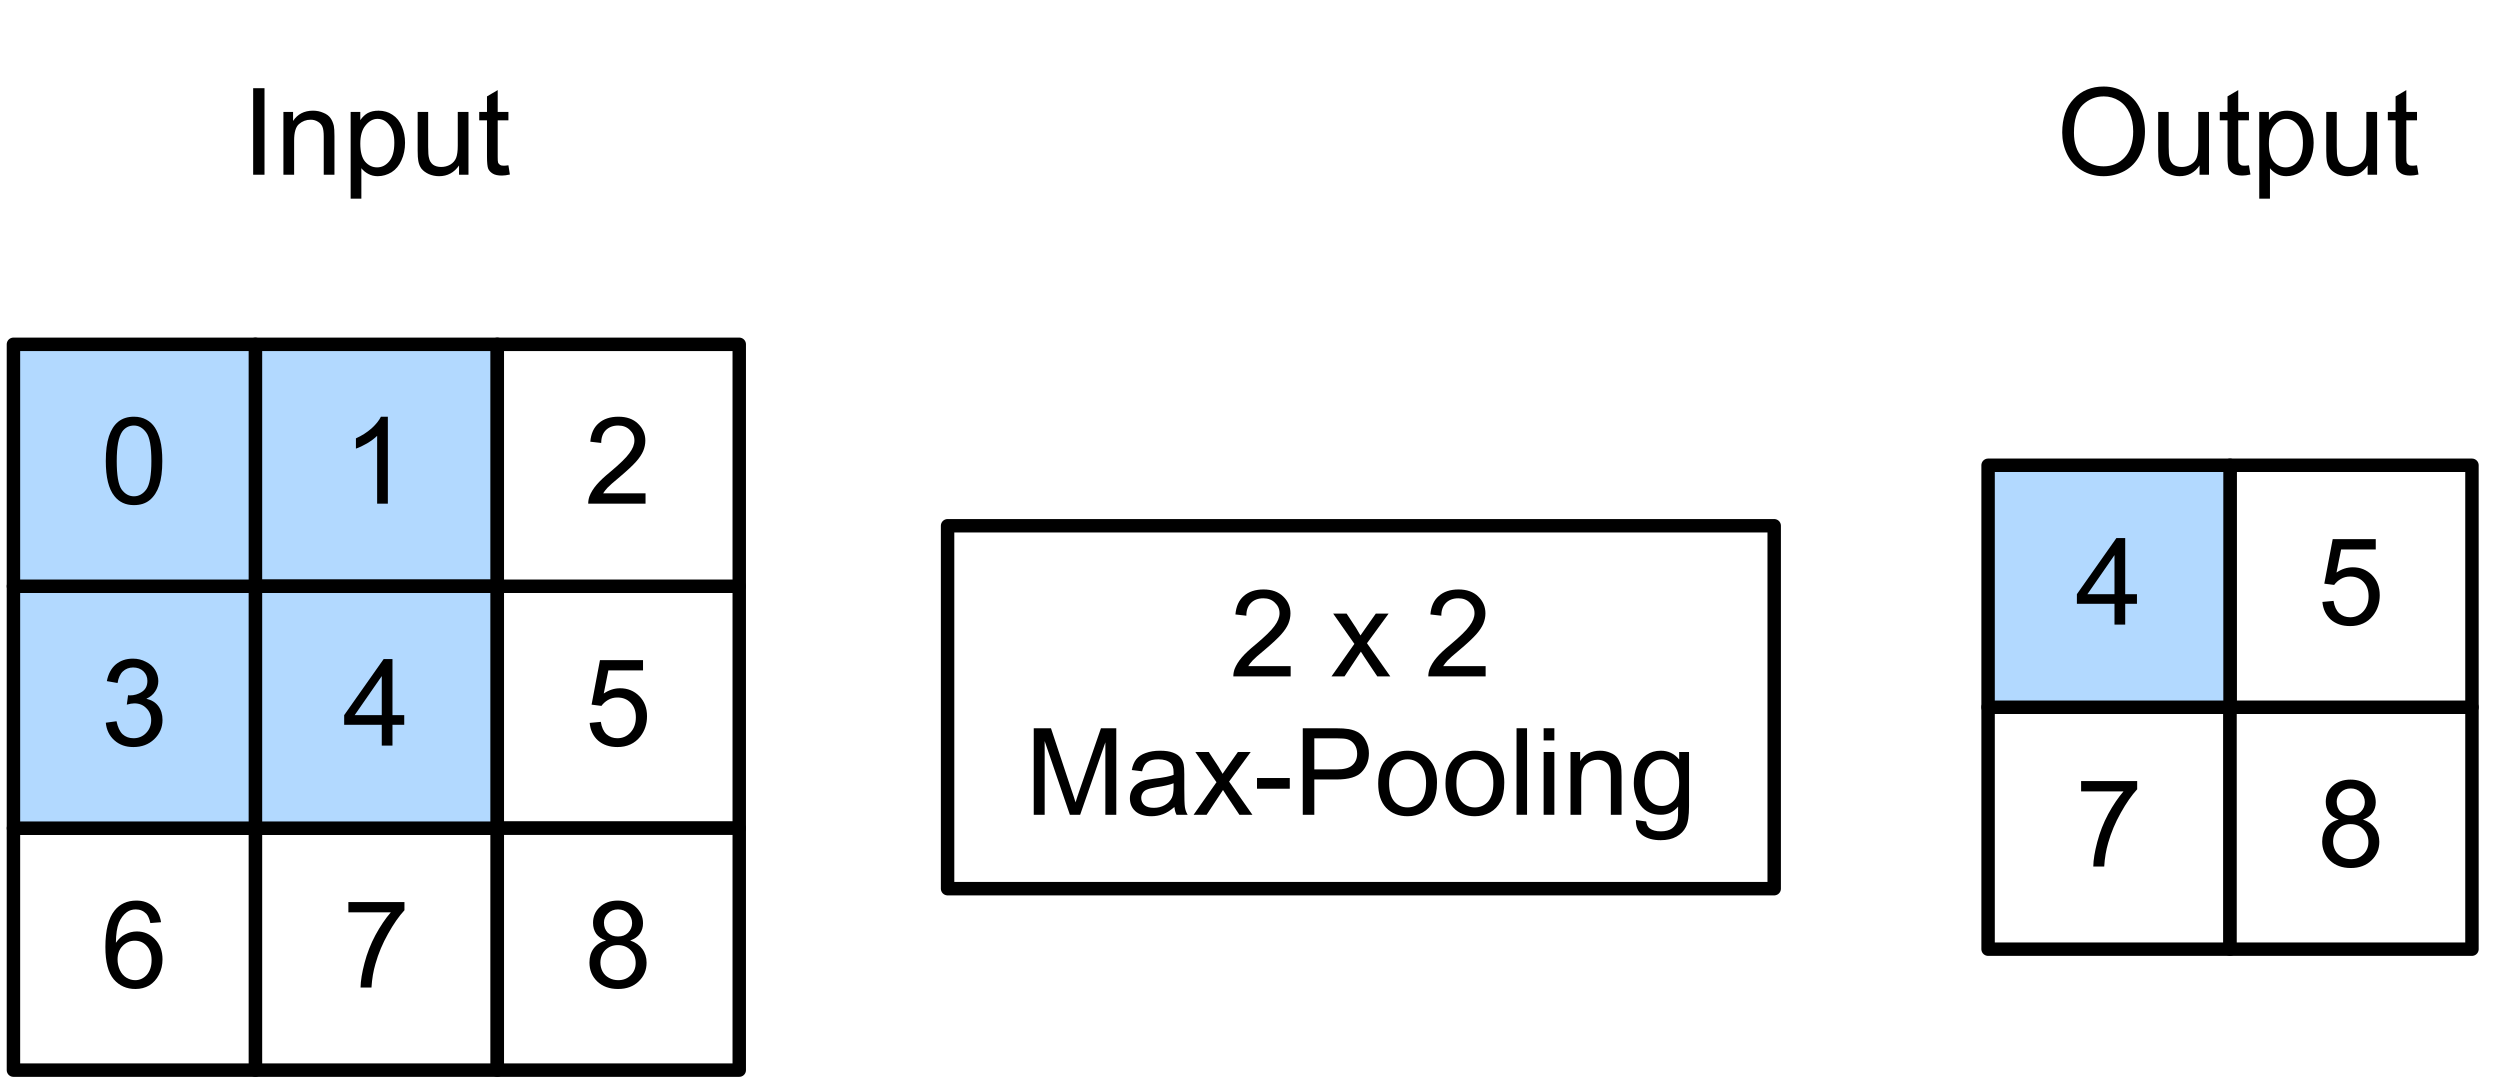
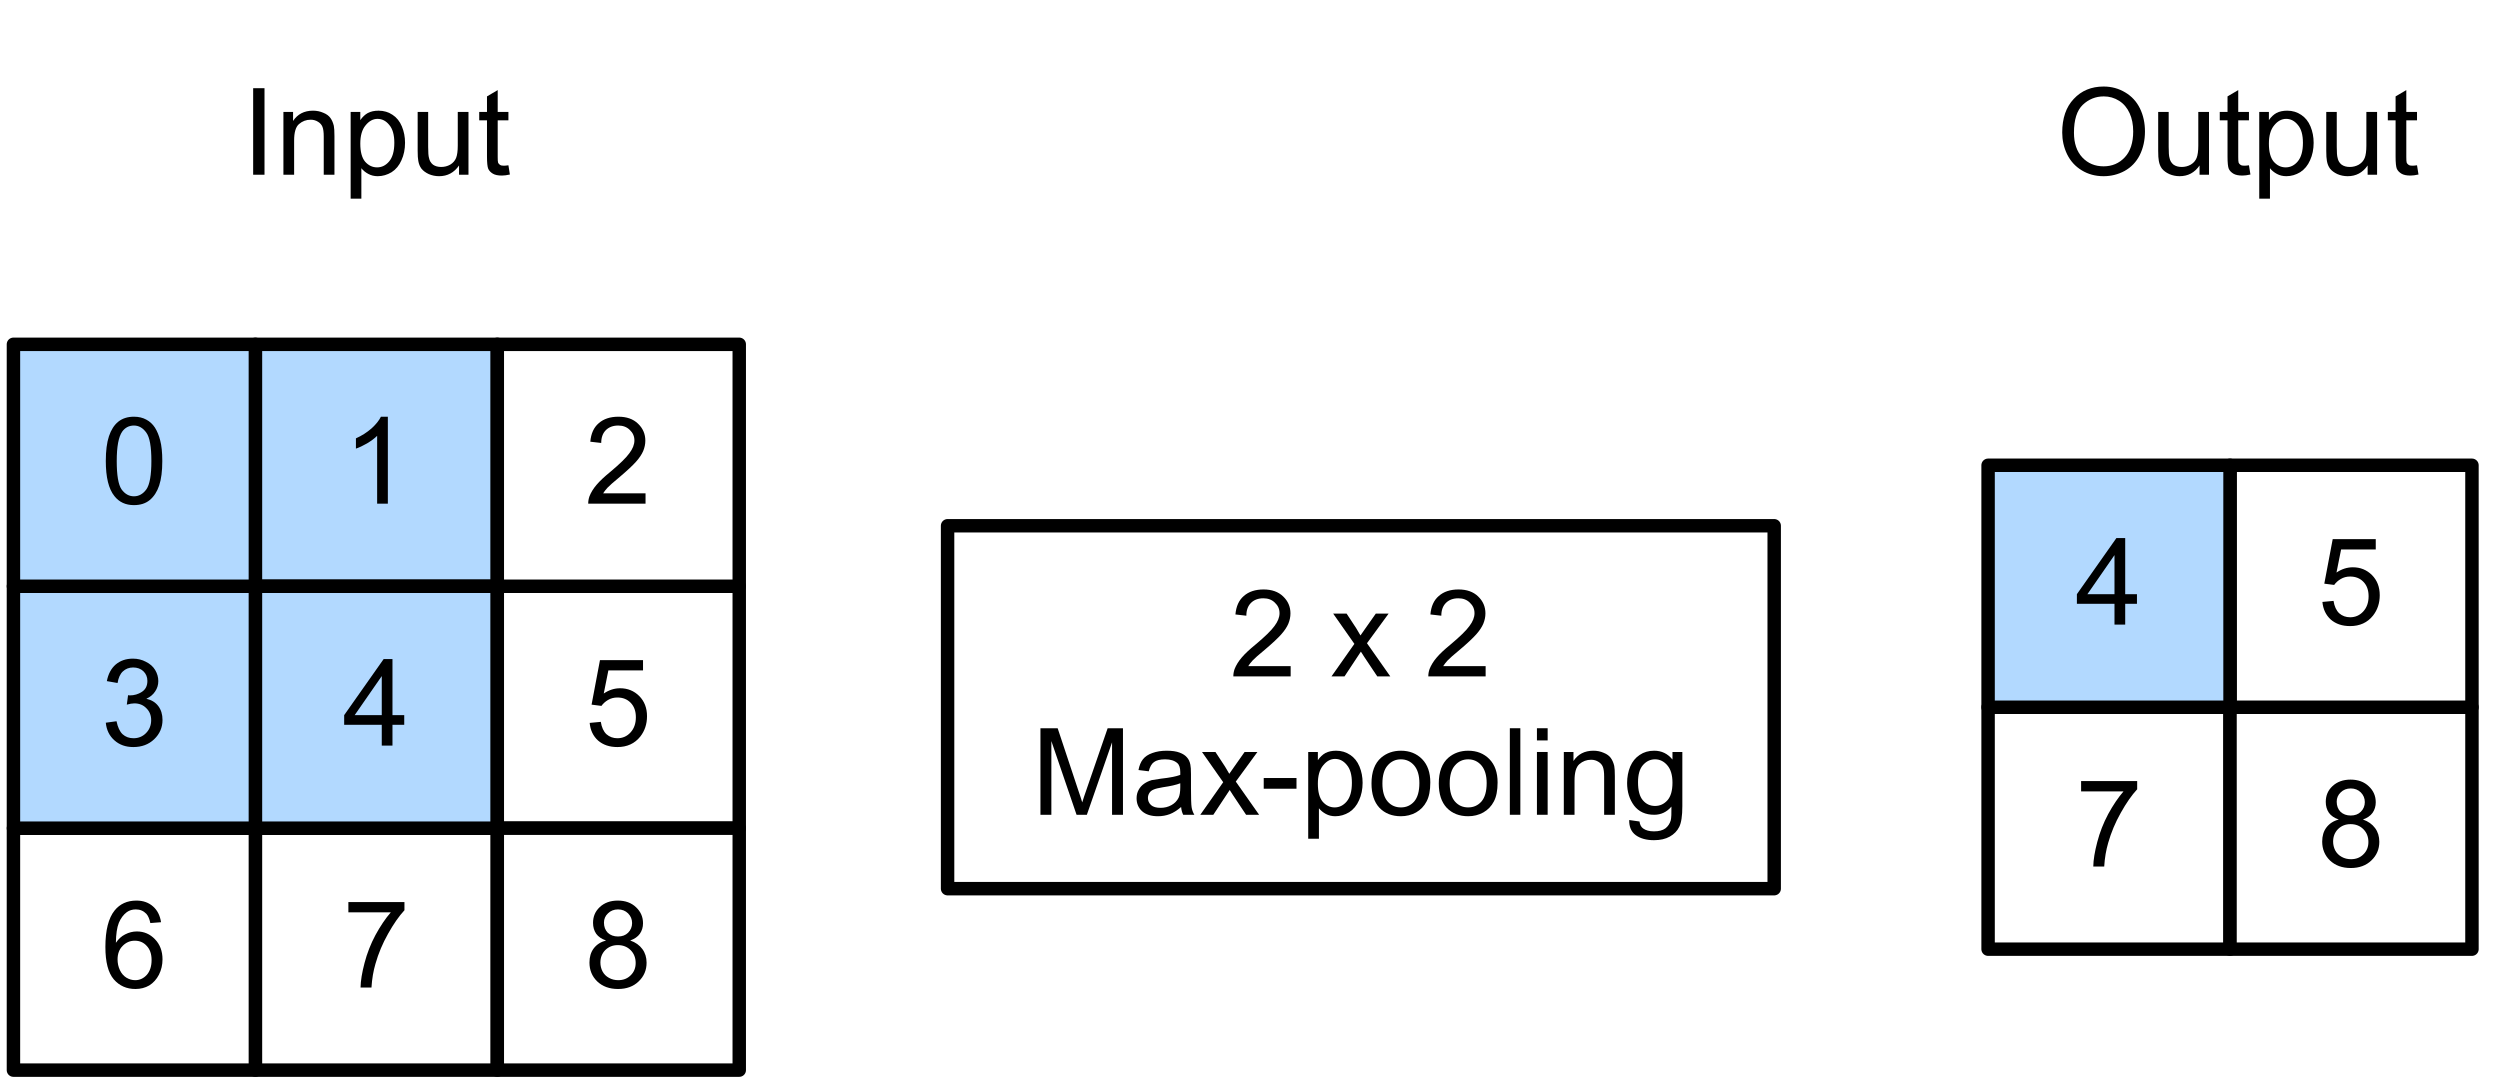
<svg xmlns="http://www.w3.org/2000/svg" xmlns:xlink="http://www.w3.org/1999/xlink" width="186pt" height="81pt" viewBox="0 0 186 81" version="1.1">
  <defs>
    <g>
      <symbol overflow="visible" id="glyph0-0">
        <path style="stroke:none;" d="M 1.125 0 L 1.125 -5.625 L 5.625 -5.625 L 5.625 0 Z M 1.266 -0.141 L 5.484 -0.141 L 5.484 -5.484 L 1.266 -5.484 Z M 1.266 -0.141 " />
      </symbol>
      <symbol overflow="visible" id="glyph0-1">
        <path style="stroke:none;" d="M 0.422 -5.594 L 0.422 -6.359 L 4.594 -6.359 L 4.594 -5.75 C 4.188 -5.312 3.781 -4.727 3.375 -4 C 2.969 -3.281 2.656 -2.535 2.438 -1.766 C 2.281 -1.234 2.18 -0.645 2.141 0 L 1.328 0 C 1.336 -0.508 1.438 -1.117 1.625 -1.828 C 1.812 -2.547 2.082 -3.238 2.438 -3.906 C 2.801 -4.57 3.18 -5.133 3.578 -5.594 Z M 0.422 -5.594 " />
      </symbol>
      <symbol overflow="visible" id="glyph0-2">
        <path style="stroke:none;" d="M 3.359 0 L 2.562 0 L 2.562 -5.047 C 2.375 -4.859 2.125 -4.672 1.812 -4.484 C 1.5 -4.305 1.223 -4.176 0.984 -4.094 L 0.984 -4.859 C 1.422 -5.055 1.805 -5.301 2.141 -5.594 C 2.473 -5.895 2.707 -6.188 2.844 -6.469 L 3.359 -6.469 Z M 3.359 0 " />
      </symbol>
      <symbol overflow="visible" id="glyph0-3">
        <path style="stroke:none;" d="M 2.906 0 L 2.906 -1.547 L 0.109 -1.547 L 0.109 -2.266 L 3.047 -6.438 L 3.703 -6.438 L 3.703 -2.266 L 4.578 -2.266 L 4.578 -1.547 L 3.703 -1.547 L 3.703 0 Z M 2.906 -2.266 L 2.906 -5.172 L 0.891 -2.266 Z M 2.906 -2.266 " />
      </symbol>
      <symbol overflow="visible" id="glyph0-4">
        <path style="stroke:none;" d="M 4.484 -4.859 L 3.688 -4.797 C 3.625 -5.109 3.523 -5.336 3.391 -5.484 C 3.18 -5.703 2.922 -5.812 2.609 -5.812 C 2.348 -5.812 2.125 -5.742 1.938 -5.609 C 1.688 -5.422 1.488 -5.156 1.344 -4.812 C 1.207 -4.469 1.133 -3.973 1.125 -3.328 C 1.312 -3.609 1.539 -3.816 1.812 -3.953 C 2.094 -4.098 2.383 -4.172 2.688 -4.172 C 3.219 -4.172 3.664 -3.977 4.031 -3.594 C 4.406 -3.207 4.594 -2.707 4.594 -2.094 C 4.594 -1.688 4.504 -1.305 4.328 -0.953 C 4.148 -0.609 3.91 -0.344 3.609 -0.156 C 3.305 0.02 2.961 0.109 2.578 0.109 C 1.922 0.109 1.383 -0.129 0.969 -0.609 C 0.551 -1.098 0.344 -1.898 0.344 -3.016 C 0.344 -4.254 0.57 -5.16 1.031 -5.734 C 1.426 -6.223 1.969 -6.469 2.656 -6.469 C 3.156 -6.469 3.566 -6.32 3.891 -6.031 C 4.211 -5.75 4.41 -5.359 4.484 -4.859 Z M 1.25 -2.094 C 1.25 -1.812 1.305 -1.547 1.422 -1.297 C 1.535 -1.055 1.695 -0.867 1.906 -0.734 C 2.113 -0.609 2.332 -0.547 2.562 -0.547 C 2.895 -0.547 3.18 -0.676 3.422 -0.938 C 3.66 -1.207 3.781 -1.578 3.781 -2.047 C 3.781 -2.492 3.66 -2.844 3.422 -3.094 C 3.191 -3.352 2.895 -3.484 2.531 -3.484 C 2.176 -3.484 1.875 -3.352 1.625 -3.094 C 1.375 -2.844 1.25 -2.508 1.25 -2.094 Z M 1.25 -2.094 " />
      </symbol>
      <symbol overflow="visible" id="glyph0-5">
        <path style="stroke:none;" d="M 0.375 -1.688 L 1.203 -1.766 C 1.266 -1.359 1.406 -1.051 1.625 -0.844 C 1.852 -0.645 2.125 -0.547 2.438 -0.547 C 2.82 -0.547 3.145 -0.688 3.406 -0.969 C 3.676 -1.258 3.812 -1.641 3.812 -2.109 C 3.812 -2.566 3.68 -2.926 3.422 -3.188 C 3.172 -3.445 2.844 -3.578 2.438 -3.578 C 2.176 -3.578 1.941 -3.516 1.734 -3.391 C 1.535 -3.273 1.375 -3.129 1.25 -2.953 L 0.516 -3.047 L 1.141 -6.359 L 4.344 -6.359 L 4.344 -5.594 L 1.766 -5.594 L 1.422 -3.875 C 1.805 -4.133 2.211 -4.266 2.641 -4.266 C 3.203 -4.266 3.676 -4.07 4.062 -3.688 C 4.445 -3.301 4.641 -2.801 4.641 -2.188 C 4.641 -1.602 4.473 -1.098 4.141 -0.672 C 3.723 -0.148 3.156 0.109 2.438 0.109 C 1.852 0.109 1.375 -0.051 1 -0.375 C 0.633 -0.707 0.426 -1.145 0.375 -1.688 Z M 0.375 -1.688 " />
      </symbol>
      <symbol overflow="visible" id="glyph0-6">
        <path style="stroke:none;" d="M 0.375 -1.703 L 1.172 -1.812 C 1.266 -1.363 1.414 -1.039 1.625 -0.844 C 1.844 -0.645 2.113 -0.547 2.438 -0.547 C 2.801 -0.547 3.109 -0.672 3.359 -0.922 C 3.617 -1.18 3.75 -1.504 3.75 -1.891 C 3.75 -2.254 3.629 -2.551 3.391 -2.781 C 3.16 -3.02 2.863 -3.141 2.5 -3.141 C 2.344 -3.141 2.156 -3.109 1.938 -3.047 L 2.031 -3.75 C 2.082 -3.738 2.125 -3.734 2.156 -3.734 C 2.488 -3.734 2.789 -3.82 3.062 -4 C 3.332 -4.176 3.469 -4.445 3.469 -4.812 C 3.469 -5.102 3.367 -5.344 3.172 -5.531 C 2.973 -5.719 2.719 -5.812 2.406 -5.812 C 2.102 -5.812 1.848 -5.711 1.641 -5.516 C 1.441 -5.328 1.312 -5.039 1.25 -4.656 L 0.453 -4.797 C 0.555 -5.328 0.773 -5.738 1.109 -6.031 C 1.453 -6.32 1.879 -6.469 2.391 -6.469 C 2.742 -6.469 3.066 -6.391 3.359 -6.234 C 3.66 -6.086 3.891 -5.883 4.047 -5.625 C 4.203 -5.363 4.281 -5.086 4.281 -4.797 C 4.281 -4.516 4.203 -4.258 4.047 -4.031 C 3.898 -3.801 3.68 -3.617 3.391 -3.484 C 3.773 -3.398 4.07 -3.219 4.281 -2.938 C 4.488 -2.664 4.594 -2.32 4.594 -1.906 C 4.594 -1.344 4.383 -0.863 3.969 -0.469 C 3.562 -0.082 3.047 0.109 2.422 0.109 C 1.859 0.109 1.391 -0.055 1.016 -0.391 C 0.641 -0.723 0.426 -1.16 0.375 -1.703 Z M 0.375 -1.703 " />
      </symbol>
      <symbol overflow="visible" id="glyph0-7">
        <path style="stroke:none;" d="M 1.594 -3.5 C 1.258 -3.613 1.016 -3.781 0.859 -4 C 0.703 -4.227 0.625 -4.5 0.625 -4.812 C 0.625 -5.281 0.789 -5.672 1.125 -5.984 C 1.469 -6.305 1.914 -6.469 2.469 -6.469 C 3.031 -6.469 3.484 -6.301 3.828 -5.969 C 4.172 -5.645 4.344 -5.25 4.344 -4.781 C 4.344 -4.488 4.266 -4.227 4.109 -4 C 3.953 -3.781 3.711 -3.613 3.391 -3.5 C 3.785 -3.363 4.086 -3.148 4.297 -2.859 C 4.504 -2.578 4.609 -2.238 4.609 -1.844 C 4.609 -1.289 4.41 -0.828 4.016 -0.453 C 3.629 -0.078 3.117 0.109 2.484 0.109 C 1.848 0.109 1.332 -0.078 0.938 -0.453 C 0.551 -0.828 0.359 -1.297 0.359 -1.859 C 0.359 -2.273 0.461 -2.625 0.672 -2.906 C 0.891 -3.195 1.195 -3.395 1.594 -3.5 Z M 1.438 -4.828 C 1.438 -4.523 1.531 -4.273 1.719 -4.078 C 1.914 -3.891 2.172 -3.797 2.484 -3.797 C 2.797 -3.797 3.047 -3.891 3.234 -4.078 C 3.43 -4.273 3.531 -4.516 3.531 -4.797 C 3.531 -5.078 3.43 -5.316 3.234 -5.516 C 3.035 -5.711 2.785 -5.812 2.484 -5.812 C 2.18 -5.812 1.93 -5.711 1.734 -5.516 C 1.535 -5.328 1.438 -5.098 1.438 -4.828 Z M 1.172 -1.859 C 1.172 -1.629 1.223 -1.41 1.328 -1.203 C 1.441 -0.992 1.602 -0.832 1.812 -0.719 C 2.02 -0.602 2.25 -0.547 2.5 -0.547 C 2.875 -0.547 3.18 -0.664 3.422 -0.906 C 3.672 -1.145 3.797 -1.453 3.797 -1.828 C 3.797 -2.211 3.672 -2.531 3.422 -2.781 C 3.172 -3.031 2.852 -3.156 2.469 -3.156 C 2.094 -3.156 1.781 -3.031 1.531 -2.781 C 1.289 -2.531 1.172 -2.223 1.172 -1.859 Z M 1.172 -1.859 " />
      </symbol>
      <symbol overflow="visible" id="glyph0-8">
        <path style="stroke:none;" d="M 4.531 -0.766 L 4.531 0 L 0.266 0 C 0.266 -0.188 0.297 -0.367 0.359 -0.547 C 0.473 -0.836 0.648 -1.125 0.891 -1.406 C 1.129 -1.688 1.473 -2.008 1.922 -2.375 C 2.617 -2.957 3.086 -3.414 3.328 -3.75 C 3.578 -4.082 3.703 -4.398 3.703 -4.703 C 3.703 -5.016 3.586 -5.273 3.359 -5.484 C 3.141 -5.703 2.852 -5.812 2.5 -5.812 C 2.113 -5.812 1.805 -5.695 1.578 -5.469 C 1.348 -5.238 1.234 -4.922 1.234 -4.516 L 0.422 -4.609 C 0.473 -5.211 0.68 -5.672 1.047 -5.984 C 1.41 -6.305 1.898 -6.469 2.516 -6.469 C 3.129 -6.469 3.613 -6.297 3.969 -5.953 C 4.332 -5.609 4.516 -5.188 4.516 -4.688 C 4.516 -4.426 4.461 -4.172 4.359 -3.922 C 4.254 -3.672 4.078 -3.406 3.828 -3.125 C 3.586 -2.852 3.188 -2.477 2.625 -2 C 2.145 -1.602 1.836 -1.332 1.703 -1.188 C 1.566 -1.039 1.457 -0.898 1.375 -0.766 Z M 4.531 -0.766 " />
      </symbol>
      <symbol overflow="visible" id="glyph0-9">
        <path style="stroke:none;" d="M 0.375 -3.172 C 0.375 -3.93 0.453 -4.547 0.609 -5.016 C 0.766 -5.484 0.992 -5.844 1.297 -6.094 C 1.609 -6.344 2 -6.469 2.469 -6.469 C 2.82 -6.469 3.129 -6.395 3.391 -6.25 C 3.648 -6.113 3.863 -5.914 4.031 -5.656 C 4.195 -5.395 4.328 -5.078 4.422 -4.703 C 4.523 -4.328 4.578 -3.816 4.578 -3.172 C 4.578 -2.422 4.5 -1.812 4.344 -1.344 C 4.188 -0.883 3.953 -0.523 3.641 -0.266 C 3.336 -0.016 2.945 0.109 2.469 0.109 C 1.852 0.109 1.367 -0.113 1.016 -0.562 C 0.586 -1.094 0.375 -1.961 0.375 -3.172 Z M 1.188 -3.172 C 1.188 -2.117 1.305 -1.414 1.547 -1.062 C 1.797 -0.719 2.102 -0.547 2.469 -0.547 C 2.832 -0.547 3.141 -0.719 3.391 -1.062 C 3.641 -1.414 3.766 -2.117 3.766 -3.172 C 3.766 -4.234 3.641 -4.938 3.391 -5.281 C 3.141 -5.633 2.832 -5.812 2.469 -5.812 C 2.102 -5.812 1.812 -5.66 1.594 -5.359 C 1.32 -4.961 1.188 -4.234 1.188 -3.172 Z M 1.188 -3.172 " />
      </symbol>
      <symbol overflow="visible" id="glyph0-10">
        <path style="stroke:none;" d="" />
      </symbol>
      <symbol overflow="visible" id="glyph0-11">
        <path style="stroke:none;" d="M 0.062 0 L 1.766 -2.422 L 0.188 -4.672 L 1.188 -4.672 L 1.906 -3.578 C 2.031 -3.367 2.133 -3.191 2.219 -3.047 C 2.352 -3.242 2.473 -3.414 2.578 -3.562 L 3.359 -4.672 L 4.312 -4.672 L 2.703 -2.469 L 4.438 0 L 3.469 0 L 2.5 -1.453 L 2.25 -1.844 L 1.031 0 Z M 0.062 0 " />
      </symbol>
      <symbol overflow="visible" id="glyph0-12">
        <path style="stroke:none;" d="M 0.672 0 L 0.672 -6.438 L 1.953 -6.438 L 3.469 -1.875 C 3.613 -1.457 3.719 -1.141 3.781 -0.922 C 3.852 -1.16 3.969 -1.504 4.125 -1.953 L 5.672 -6.438 L 6.812 -6.438 L 6.812 0 L 6 0 L 6 -5.391 L 4.125 0 L 3.359 0 L 1.484 -5.484 L 1.484 0 Z M 0.672 0 " />
      </symbol>
      <symbol overflow="visible" id="glyph0-13">
        <path style="stroke:none;" d="M 3.641 -0.578 C 3.348 -0.328 3.066 -0.148 2.797 -0.047 C 2.523 0.055 2.234 0.109 1.922 0.109 C 1.41 0.109 1.016 -0.016 0.734 -0.266 C 0.461 -0.516 0.328 -0.836 0.328 -1.234 C 0.328 -1.461 0.379 -1.672 0.484 -1.859 C 0.586 -2.047 0.723 -2.195 0.891 -2.312 C 1.055 -2.426 1.242 -2.516 1.453 -2.578 C 1.609 -2.609 1.844 -2.645 2.156 -2.688 C 2.801 -2.758 3.273 -2.852 3.578 -2.969 C 3.578 -3.07 3.578 -3.141 3.578 -3.172 C 3.578 -3.492 3.504 -3.719 3.359 -3.844 C 3.148 -4.031 2.848 -4.125 2.453 -4.125 C 2.078 -4.125 1.801 -4.055 1.625 -3.922 C 1.445 -3.797 1.316 -3.566 1.234 -3.234 L 0.469 -3.328 C 0.531 -3.66 0.641 -3.926 0.797 -4.125 C 0.961 -4.332 1.195 -4.488 1.5 -4.594 C 1.812 -4.707 2.164 -4.766 2.562 -4.766 C 2.969 -4.766 3.289 -4.719 3.531 -4.625 C 3.781 -4.531 3.961 -4.41 4.078 -4.266 C 4.203 -4.129 4.285 -3.953 4.328 -3.734 C 4.359 -3.598 4.375 -3.359 4.375 -3.016 L 4.375 -1.953 C 4.375 -1.223 4.391 -0.758 4.422 -0.562 C 4.453 -0.363 4.52 -0.176 4.625 0 L 3.797 0 C 3.711 -0.164 3.66 -0.359 3.641 -0.578 Z M 3.578 -2.344 C 3.285 -2.227 2.852 -2.129 2.281 -2.047 C 1.957 -1.992 1.727 -1.938 1.594 -1.875 C 1.457 -1.82 1.352 -1.738 1.281 -1.625 C 1.207 -1.508 1.172 -1.383 1.172 -1.25 C 1.172 -1.039 1.25 -0.863 1.406 -0.719 C 1.562 -0.582 1.797 -0.516 2.109 -0.516 C 2.41 -0.516 2.68 -0.582 2.922 -0.719 C 3.16 -0.852 3.336 -1.035 3.453 -1.266 C 3.535 -1.441 3.578 -1.703 3.578 -2.047 Z M 3.578 -2.344 " />
      </symbol>
      <symbol overflow="visible" id="glyph0-14">
        <path style="stroke:none;" d="M 0.281 -1.938 L 0.281 -2.734 L 2.719 -2.734 L 2.719 -1.938 Z M 0.281 -1.938 " />
      </symbol>
      <symbol overflow="visible" id="glyph0-15">
-         <path style="stroke:none;" d="M 0.688 0 L 0.688 -6.438 L 3.125 -6.438 C 3.551 -6.438 3.879 -6.414 4.109 -6.375 C 4.422 -6.32 4.68 -6.223 4.891 -6.078 C 5.109 -5.93 5.281 -5.723 5.406 -5.453 C 5.539 -5.191 5.609 -4.898 5.609 -4.578 C 5.609 -4.023 5.43 -3.562 5.078 -3.188 C 4.734 -2.812 4.109 -2.625 3.203 -2.625 L 1.547 -2.625 L 1.547 0 Z M 1.547 -3.375 L 3.219 -3.375 C 3.758 -3.375 4.145 -3.477 4.375 -3.688 C 4.613 -3.895 4.734 -4.18 4.734 -4.547 C 4.734 -4.816 4.664 -5.047 4.531 -5.234 C 4.395 -5.43 4.211 -5.562 3.984 -5.625 C 3.848 -5.664 3.582 -5.688 3.188 -5.688 L 1.547 -5.688 Z M 1.547 -3.375 " />
+         <path style="stroke:none;" d="M 0.594 1.781 L 0.594 -4.672 L 1.312 -4.672 L 1.312 -4.062 C 1.477 -4.301 1.664 -4.477 1.875 -4.594 C 2.094 -4.707 2.359 -4.766 2.672 -4.766 C 3.066 -4.766 3.414 -4.66 3.719 -4.453 C 4.02 -4.254 4.25 -3.969 4.406 -3.594 C 4.562 -3.219 4.641 -2.812 4.641 -2.375 C 4.641 -1.895 4.551 -1.461 4.375 -1.078 C 4.207 -0.691 3.961 -0.395 3.641 -0.188 C 3.316 0.008 2.973 0.109 2.609 0.109 C 2.348 0.109 2.113 0.051 1.906 -0.062 C 1.695 -0.176 1.523 -0.316 1.391 -0.484 L 1.391 1.781 Z M 1.312 -2.312 C 1.312 -1.707 1.43 -1.258 1.672 -0.969 C 1.922 -0.688 2.219 -0.547 2.562 -0.547 C 2.906 -0.547 3.203 -0.691 3.453 -0.984 C 3.711 -1.285 3.844 -1.75 3.844 -2.375 C 3.844 -2.969 3.719 -3.41 3.469 -3.703 C 3.227 -4.004 2.938 -4.156 2.594 -4.156 C 2.258 -4.156 1.961 -3.992 1.703 -3.672 C 1.441 -3.359 1.312 -2.906 1.312 -2.312 Z M 1.312 -2.312 " />
      </symbol>
      <symbol overflow="visible" id="glyph0-16">
        <path style="stroke:none;" d="M 0.297 -2.328 C 0.297 -3.191 0.535 -3.832 1.016 -4.25 C 1.422 -4.594 1.91 -4.766 2.484 -4.766 C 3.129 -4.766 3.656 -4.555 4.062 -4.141 C 4.469 -3.723 4.672 -3.145 4.672 -2.406 C 4.672 -1.801 4.578 -1.328 4.391 -0.984 C 4.211 -0.641 3.953 -0.367 3.609 -0.172 C 3.266 0.016 2.891 0.109 2.484 0.109 C 1.828 0.109 1.297 -0.098 0.891 -0.516 C 0.492 -0.941 0.297 -1.547 0.297 -2.328 Z M 1.109 -2.328 C 1.109 -1.734 1.238 -1.285 1.5 -0.984 C 1.758 -0.691 2.086 -0.547 2.484 -0.547 C 2.879 -0.547 3.207 -0.691 3.469 -0.984 C 3.727 -1.285 3.859 -1.742 3.859 -2.359 C 3.859 -2.93 3.727 -3.367 3.469 -3.672 C 3.207 -3.973 2.879 -4.125 2.484 -4.125 C 2.086 -4.125 1.758 -3.973 1.5 -3.672 C 1.238 -3.379 1.109 -2.93 1.109 -2.328 Z M 1.109 -2.328 " />
      </symbol>
      <symbol overflow="visible" id="glyph0-17">
        <path style="stroke:none;" d="M 0.578 0 L 0.578 -6.438 L 1.359 -6.438 L 1.359 0 Z M 0.578 0 " />
      </symbol>
      <symbol overflow="visible" id="glyph0-18">
        <path style="stroke:none;" d="M 0.594 -5.531 L 0.594 -6.438 L 1.391 -6.438 L 1.391 -5.531 Z M 0.594 0 L 0.594 -4.672 L 1.391 -4.672 L 1.391 0 Z M 0.594 0 " />
      </symbol>
      <symbol overflow="visible" id="glyph0-19">
        <path style="stroke:none;" d="M 0.594 0 L 0.594 -4.672 L 1.312 -4.672 L 1.312 -4 C 1.645 -4.508 2.141 -4.766 2.797 -4.766 C 3.078 -4.766 3.332 -4.711 3.562 -4.609 C 3.801 -4.516 3.977 -4.383 4.094 -4.219 C 4.207 -4.062 4.289 -3.867 4.344 -3.641 C 4.375 -3.492 4.391 -3.238 4.391 -2.875 L 4.391 0 L 3.594 0 L 3.594 -2.844 C 3.594 -3.164 3.562 -3.406 3.5 -3.562 C 3.438 -3.719 3.328 -3.844 3.172 -3.938 C 3.016 -4.039 2.832 -4.094 2.625 -4.094 C 2.289 -4.094 2 -3.984 1.75 -3.766 C 1.508 -3.555 1.391 -3.148 1.391 -2.547 L 1.391 0 Z M 0.594 0 " />
      </symbol>
      <symbol overflow="visible" id="glyph0-20">
        <path style="stroke:none;" d="M 0.453 0.391 L 1.219 0.5 C 1.25 0.738 1.336 0.91 1.484 1.016 C 1.68 1.16 1.953 1.234 2.297 1.234 C 2.66 1.234 2.941 1.16 3.141 1.016 C 3.336 0.867 3.473 0.664 3.547 0.406 C 3.586 0.238 3.602 -0.098 3.594 -0.609 C 3.25 -0.203 2.82 0 2.312 0 C 1.664 0 1.164 -0.227 0.812 -0.688 C 0.469 -1.156 0.297 -1.711 0.297 -2.359 C 0.297 -2.805 0.375 -3.219 0.531 -3.594 C 0.695 -3.969 0.93 -4.254 1.234 -4.453 C 1.535 -4.66 1.895 -4.766 2.312 -4.766 C 2.863 -4.766 3.316 -4.547 3.672 -4.109 L 3.672 -4.672 L 4.406 -4.672 L 4.406 -0.641 C 4.406 0.086 4.328 0.602 4.172 0.906 C 4.023 1.207 3.789 1.445 3.469 1.625 C 3.156 1.801 2.766 1.891 2.297 1.891 C 1.734 1.891 1.281 1.766 0.938 1.516 C 0.602 1.266 0.441 0.891 0.453 0.391 Z M 1.109 -2.422 C 1.109 -1.805 1.227 -1.359 1.469 -1.078 C 1.707 -0.797 2.008 -0.656 2.375 -0.656 C 2.738 -0.656 3.047 -0.797 3.297 -1.078 C 3.547 -1.359 3.672 -1.797 3.672 -2.391 C 3.672 -2.961 3.539 -3.395 3.281 -3.688 C 3.031 -3.977 2.727 -4.125 2.375 -4.125 C 2.02 -4.125 1.719 -3.977 1.469 -3.688 C 1.227 -3.406 1.109 -2.984 1.109 -2.422 Z M 1.109 -2.422 " />
      </symbol>
      <symbol overflow="visible" id="glyph0-21">
        <path style="stroke:none;" d="M 0.438 -3.141 C 0.438 -4.203 0.723 -5.035 1.297 -5.641 C 1.867 -6.254 2.609 -6.562 3.516 -6.562 C 4.109 -6.562 4.645 -6.414 5.125 -6.125 C 5.602 -5.844 5.969 -5.445 6.219 -4.938 C 6.469 -4.426 6.594 -3.852 6.594 -3.219 C 6.594 -2.562 6.461 -1.973 6.203 -1.453 C 5.941 -0.941 5.566 -0.551 5.078 -0.281 C 4.598 -0.02 4.078 0.109 3.516 0.109 C 2.91 0.109 2.367 -0.035 1.891 -0.328 C 1.41 -0.617 1.047 -1.02 0.797 -1.531 C 0.555 -2.039 0.438 -2.578 0.438 -3.141 Z M 1.312 -3.125 C 1.312 -2.344 1.52 -1.727 1.938 -1.281 C 2.352 -0.844 2.879 -0.625 3.516 -0.625 C 4.148 -0.625 4.676 -0.848 5.094 -1.297 C 5.508 -1.742 5.719 -2.383 5.719 -3.219 C 5.719 -3.738 5.629 -4.191 5.453 -4.578 C 5.273 -4.973 5.016 -5.281 4.672 -5.5 C 4.328 -5.719 3.945 -5.828 3.531 -5.828 C 2.926 -5.828 2.406 -5.617 1.969 -5.203 C 1.531 -4.785 1.312 -4.094 1.312 -3.125 Z M 1.312 -3.125 " />
      </symbol>
      <symbol overflow="visible" id="glyph0-22">
        <path style="stroke:none;" d="M 3.656 0 L 3.656 -0.688 C 3.289 -0.156 2.797 0.109 2.172 0.109 C 1.898 0.109 1.645 0.055 1.406 -0.047 C 1.164 -0.16 0.984 -0.297 0.859 -0.453 C 0.742 -0.609 0.664 -0.801 0.625 -1.031 C 0.594 -1.188 0.578 -1.438 0.578 -1.781 L 0.578 -4.672 L 1.359 -4.672 L 1.359 -2.078 C 1.359 -1.66 1.379 -1.383 1.422 -1.25 C 1.461 -1.039 1.562 -0.875 1.719 -0.75 C 1.883 -0.633 2.086 -0.578 2.328 -0.578 C 2.566 -0.578 2.789 -0.633 3 -0.75 C 3.207 -0.875 3.352 -1.039 3.438 -1.25 C 3.52 -1.457 3.562 -1.766 3.562 -2.172 L 3.562 -4.672 L 4.359 -4.672 L 4.359 0 Z M 3.656 0 " />
      </symbol>
      <symbol overflow="visible" id="glyph0-23">
        <path style="stroke:none;" d="M 2.328 -0.703 L 2.438 -0.016 C 2.207 0.035 2.008 0.062 1.844 0.062 C 1.551 0.062 1.328 0.016 1.172 -0.078 C 1.016 -0.172 0.898 -0.289 0.828 -0.438 C 0.766 -0.582 0.734 -0.891 0.734 -1.359 L 0.734 -4.047 L 0.156 -4.047 L 0.156 -4.672 L 0.734 -4.672 L 0.734 -5.828 L 1.531 -6.297 L 1.531 -4.672 L 2.328 -4.672 L 2.328 -4.047 L 1.531 -4.047 L 1.531 -1.328 C 1.531 -1.098 1.539 -0.953 1.562 -0.891 C 1.594 -0.828 1.641 -0.773 1.703 -0.734 C 1.766 -0.691 1.852 -0.672 1.969 -0.672 C 2.062 -0.672 2.18 -0.68 2.328 -0.703 Z M 2.328 -0.703 " />
      </symbol>
      <symbol overflow="visible" id="glyph0-24">
-         <path style="stroke:none;" d="M 0.594 1.781 L 0.594 -4.672 L 1.312 -4.672 L 1.312 -4.062 C 1.477 -4.301 1.664 -4.477 1.875 -4.594 C 2.094 -4.707 2.359 -4.766 2.672 -4.766 C 3.066 -4.766 3.414 -4.66 3.719 -4.453 C 4.02 -4.254 4.25 -3.969 4.406 -3.594 C 4.562 -3.219 4.641 -2.812 4.641 -2.375 C 4.641 -1.895 4.551 -1.461 4.375 -1.078 C 4.207 -0.691 3.961 -0.395 3.641 -0.188 C 3.316 0.008 2.973 0.109 2.609 0.109 C 2.348 0.109 2.113 0.051 1.906 -0.062 C 1.695 -0.176 1.523 -0.316 1.391 -0.484 L 1.391 1.781 Z M 1.312 -2.312 C 1.312 -1.707 1.43 -1.258 1.672 -0.969 C 1.922 -0.688 2.219 -0.547 2.562 -0.547 C 2.906 -0.547 3.203 -0.691 3.453 -0.984 C 3.711 -1.285 3.844 -1.75 3.844 -2.375 C 3.844 -2.969 3.719 -3.41 3.469 -3.703 C 3.227 -4.004 2.938 -4.156 2.594 -4.156 C 2.258 -4.156 1.961 -3.992 1.703 -3.672 C 1.441 -3.359 1.312 -2.906 1.312 -2.312 Z M 1.312 -2.312 " />
-       </symbol>
-       <symbol overflow="visible" id="glyph0-25">
        <path style="stroke:none;" d="M 0.844 0 L 0.844 -6.438 L 1.688 -6.438 L 1.688 0 Z M 0.844 0 " />
      </symbol>
    </g>
  </defs>
  <g id="surface1">
    <path style=" stroke:none;fill-rule:nonzero;fill:rgb(100%,100%,100%);fill-opacity:1;" d="M 19 79.617 L 37 79.617 L 37 61.617 L 19 61.617 Z M 19 79.617 " />
    <path style="fill:none;stroke-width:1;stroke-linecap:round;stroke-linejoin:round;stroke:rgb(0%,0%,0%);stroke-opacity:1;stroke-miterlimit:10;" d="M 72 166.617 L 90 166.617 L 90 184.617 L 72 184.617 Z M 72 166.617 " transform="matrix(1,0,0,1,-53,-105)" />
    <g style="fill:rgb(0%,0%,0%);fill-opacity:1;">
      <use xlink:href="#glyph0-1" x="25.497" y="73.472" />
    </g>
    <path style=" stroke:none;fill-rule:nonzero;fill:rgb(69.804%,85.098%,100%);fill-opacity:1;" d="M 19 43.617 L 37 43.617 L 37 25.617 L 19 25.617 Z M 19 43.617 " />
    <path style="fill:none;stroke-width:1;stroke-linecap:round;stroke-linejoin:round;stroke:rgb(0%,0%,0%);stroke-opacity:1;stroke-miterlimit:10;" d="M 72 130.617 L 90 130.617 L 90 148.617 L 72 148.617 Z M 72 130.617 " transform="matrix(1,0,0,1,-53,-105)" />
    <g style="fill:rgb(0%,0%,0%);fill-opacity:1;">
      <use xlink:href="#glyph0-2" x="25.497" y="37.472" />
    </g>
    <path style=" stroke:none;fill-rule:nonzero;fill:rgb(69.804%,85.098%,100%);fill-opacity:1;" d="M 19 61.617 L 37 61.617 L 37 43.617 L 19 43.617 Z M 19 61.617 " />
    <path style="fill:none;stroke-width:1;stroke-linecap:round;stroke-linejoin:round;stroke:rgb(0%,0%,0%);stroke-opacity:1;stroke-miterlimit:10;" d="M 72 148.617 L 90 148.617 L 90 166.617 L 72 166.617 Z M 72 148.617 " transform="matrix(1,0,0,1,-53,-105)" />
    <g style="fill:rgb(0%,0%,0%);fill-opacity:1;">
      <use xlink:href="#glyph0-3" x="25.497" y="55.472" />
    </g>
    <path style=" stroke:none;fill-rule:nonzero;fill:rgb(100%,100%,100%);fill-opacity:1;" d="M 1 79.617 L 19 79.617 L 19 61.617 L 1 61.617 Z M 1 79.617 " />
    <path style="fill:none;stroke-width:1;stroke-linecap:round;stroke-linejoin:round;stroke:rgb(0%,0%,0%);stroke-opacity:1;stroke-miterlimit:10;" d="M 54 166.617 L 72 166.617 L 72 184.617 L 54 184.617 Z M 54 166.617 " transform="matrix(1,0,0,1,-53,-105)" />
    <g style="fill:rgb(0%,0%,0%);fill-opacity:1;">
      <use xlink:href="#glyph0-4" x="7.497" y="73.472" />
    </g>
    <path style=" stroke:none;fill-rule:nonzero;fill:rgb(100%,100%,100%);fill-opacity:1;" d="M 37 61.617 L 55 61.617 L 55 43.617 L 37 43.617 Z M 37 61.617 " />
    <path style="fill:none;stroke-width:1;stroke-linecap:round;stroke-linejoin:round;stroke:rgb(0%,0%,0%);stroke-opacity:1;stroke-miterlimit:10;" d="M 90 148.617 L 108 148.617 L 108 166.617 L 90 166.617 Z M 90 148.617 " transform="matrix(1,0,0,1,-53,-105)" />
    <g style="fill:rgb(0%,0%,0%);fill-opacity:1;">
      <use xlink:href="#glyph0-5" x="43.497" y="55.472" />
    </g>
    <path style=" stroke:none;fill-rule:nonzero;fill:rgb(69.804%,85.098%,100%);fill-opacity:1;" d="M 1 61.617 L 19 61.617 L 19 43.617 L 1 43.617 Z M 1 61.617 " />
    <path style="fill:none;stroke-width:1;stroke-linecap:round;stroke-linejoin:round;stroke:rgb(0%,0%,0%);stroke-opacity:1;stroke-miterlimit:10;" d="M 54 148.617 L 72 148.617 L 72 166.617 L 54 166.617 Z M 54 148.617 " transform="matrix(1,0,0,1,-53,-105)" />
    <g style="fill:rgb(0%,0%,0%);fill-opacity:1;">
      <use xlink:href="#glyph0-6" x="7.497" y="55.472" />
    </g>
    <path style=" stroke:none;fill-rule:nonzero;fill:rgb(100%,100%,100%);fill-opacity:1;" d="M 37 79.617 L 55 79.617 L 55 61.617 L 37 61.617 Z M 37 79.617 " />
    <path style="fill:none;stroke-width:1;stroke-linecap:round;stroke-linejoin:round;stroke:rgb(0%,0%,0%);stroke-opacity:1;stroke-miterlimit:10;" d="M 90 166.617 L 108 166.617 L 108 184.617 L 90 184.617 Z M 90 166.617 " transform="matrix(1,0,0,1,-53,-105)" />
    <g style="fill:rgb(0%,0%,0%);fill-opacity:1;">
      <use xlink:href="#glyph0-7" x="43.497" y="73.472" />
    </g>
    <path style=" stroke:none;fill-rule:nonzero;fill:rgb(100%,100%,100%);fill-opacity:1;" d="M 37 43.617 L 55 43.617 L 55 25.617 L 37 25.617 Z M 37 43.617 " />
    <path style="fill:none;stroke-width:1;stroke-linecap:round;stroke-linejoin:round;stroke:rgb(0%,0%,0%);stroke-opacity:1;stroke-miterlimit:10;" d="M 90 130.617 L 108 130.617 L 108 148.617 L 90 148.617 Z M 90 130.617 " transform="matrix(1,0,0,1,-53,-105)" />
    <g style="fill:rgb(0%,0%,0%);fill-opacity:1;">
      <use xlink:href="#glyph0-8" x="43.497" y="37.472" />
    </g>
    <path style=" stroke:none;fill-rule:nonzero;fill:rgb(69.804%,85.098%,100%);fill-opacity:1;" d="M 1 43.617 L 19 43.617 L 19 25.617 L 1 25.617 Z M 1 43.617 " />
    <path style="fill:none;stroke-width:1;stroke-linecap:round;stroke-linejoin:round;stroke:rgb(0%,0%,0%);stroke-opacity:1;stroke-miterlimit:10;" d="M 54 130.617 L 72 130.617 L 72 148.617 L 54 148.617 Z M 54 130.617 " transform="matrix(1,0,0,1,-53,-105)" />
    <g style="fill:rgb(0%,0%,0%);fill-opacity:1;">
      <use xlink:href="#glyph0-9" x="7.497" y="37.472" />
    </g>
    <path style=" stroke:none;fill-rule:nonzero;fill:rgb(100%,100%,100%);fill-opacity:1;" d="M 147.914 70.617 L 165.914 70.617 L 165.914 52.617 L 147.914 52.617 Z M 147.914 70.617 " />
    <path style="fill:none;stroke-width:1;stroke-linecap:round;stroke-linejoin:round;stroke:rgb(0%,0%,0%);stroke-opacity:1;stroke-miterlimit:10;" d="M 200.914 157.617 L 218.914 157.617 L 218.914 175.617 L 200.914 175.617 Z M 200.914 157.617 " transform="matrix(1,0,0,1,-53,-105)" />
    <g style="fill:rgb(0%,0%,0%);fill-opacity:1;">
      <use xlink:href="#glyph0-1" x="154.412" y="64.472" />
    </g>
    <path style=" stroke:none;fill-rule:nonzero;fill:rgb(100%,100%,100%);fill-opacity:1;" d="M 165.914 70.617 L 183.914 70.617 L 183.914 52.617 L 165.914 52.617 Z M 165.914 70.617 " />
    <path style="fill:none;stroke-width:1;stroke-linecap:round;stroke-linejoin:round;stroke:rgb(0%,0%,0%);stroke-opacity:1;stroke-miterlimit:10;" d="M 218.914 157.617 L 236.914 157.617 L 236.914 175.617 L 218.914 175.617 Z M 218.914 157.617 " transform="matrix(1,0,0,1,-53,-105)" />
    <g style="fill:rgb(0%,0%,0%);fill-opacity:1;">
      <use xlink:href="#glyph0-7" x="172.412" y="64.472" />
    </g>
    <path style=" stroke:none;fill-rule:nonzero;fill:rgb(100%,100%,100%);fill-opacity:1;" d="M 165.914 52.617 L 183.914 52.617 L 183.914 34.617 L 165.914 34.617 Z M 165.914 52.617 " />
    <path style="fill:none;stroke-width:1;stroke-linecap:round;stroke-linejoin:round;stroke:rgb(0%,0%,0%);stroke-opacity:1;stroke-miterlimit:10;" d="M 218.914 139.617 L 236.914 139.617 L 236.914 157.617 L 218.914 157.617 Z M 218.914 139.617 " transform="matrix(1,0,0,1,-53,-105)" />
    <g style="fill:rgb(0%,0%,0%);fill-opacity:1;">
      <use xlink:href="#glyph0-5" x="172.412" y="46.472" />
    </g>
    <path style=" stroke:none;fill-rule:nonzero;fill:rgb(69.804%,85.098%,100%);fill-opacity:1;" d="M 147.914 52.617 L 165.914 52.617 L 165.914 34.617 L 147.914 34.617 Z M 147.914 52.617 " />
    <path style="fill:none;stroke-width:1;stroke-linecap:round;stroke-linejoin:round;stroke:rgb(0%,0%,0%);stroke-opacity:1;stroke-miterlimit:10;" d="M 200.914 139.617 L 218.914 139.617 L 218.914 157.617 L 200.914 157.617 Z M 200.914 139.617 " transform="matrix(1,0,0,1,-53,-105)" />
    <g style="fill:rgb(0%,0%,0%);fill-opacity:1;">
      <use xlink:href="#glyph0-3" x="154.412" y="46.472" />
    </g>
    <path style=" stroke:none;fill-rule:nonzero;fill:rgb(100%,100%,100%);fill-opacity:1;" d="M 70.5 66.117 L 132 66.117 L 132 39.117 L 70.5 39.117 Z M 70.5 66.117 " />
    <path style="fill:none;stroke-width:1;stroke-linecap:round;stroke-linejoin:round;stroke:rgb(0%,0%,0%);stroke-opacity:1;stroke-miterlimit:10;" d="M 123.5 144.117 L 185 144.117 L 185 171.117 L 123.5 171.117 Z M 123.5 144.117 " transform="matrix(1,0,0,1,-53,-105)" />
    <g style="fill:rgb(0%,0%,0%);fill-opacity:1;">
      <use xlink:href="#glyph0-8" x="91.494" y="50.325" />
    </g>
    <g style="fill:rgb(0%,0%,0%);fill-opacity:1;">
      <use xlink:href="#glyph0-10" x="96.5" y="50.325" />
    </g>
    <g style="fill:rgb(0%,0%,0%);fill-opacity:1;">
      <use xlink:href="#glyph0-11" x="99" y="50.325" />
      <use xlink:href="#glyph0-10" x="103.5" y="50.325" />
    </g>
    <g style="fill:rgb(0%,0%,0%);fill-opacity:1;">
      <use xlink:href="#glyph0-8" x="106" y="50.325" />
    </g>
    <g style="fill:rgb(0%,0%,0%);fill-opacity:1;">
-       <use xlink:href="#glyph0-12" x="76.239" y="60.619" />
-       <use xlink:href="#glyph0-13" x="83.736" y="60.619" />
-     </g>
-     <g style="fill:rgb(0%,0%,0%);fill-opacity:1;">
-       <use xlink:href="#glyph0-11" x="88.741" y="60.619" />
-       <use xlink:href="#glyph0-14" x="93.241" y="60.619" />
-       <use xlink:href="#glyph0-15" x="96.238" y="60.619" />
-       <use xlink:href="#glyph0-16" x="102.241" y="60.619" />
-     </g>
-     <g style="fill:rgb(0%,0%,0%);fill-opacity:1;">
-       <use xlink:href="#glyph0-16" x="107.247" y="60.619" />
-     </g>
-     <g style="fill:rgb(0%,0%,0%);fill-opacity:1;">
-       <use xlink:href="#glyph0-17" x="112.253" y="60.619" />
-     </g>
-     <g style="fill:rgb(0%,0%,0%);fill-opacity:1;">
-       <use xlink:href="#glyph0-18" x="114.253" y="60.619" />
-     </g>
-     <g style="fill:rgb(0%,0%,0%);fill-opacity:1;">
-       <use xlink:href="#glyph0-19" x="116.252" y="60.619" />
-     </g>
-     <g style="fill:rgb(0%,0%,0%);fill-opacity:1;">
-       <use xlink:href="#glyph0-20" x="121.258" y="60.619" />
+       <use xlink:href="#glyph0-12" x="76.737" y="60.619" />
+       <use xlink:href="#glyph0-13" x="84.234" y="60.619" />
+     </g>
+     <g style="fill:rgb(0%,0%,0%);fill-opacity:1;">
+       <use xlink:href="#glyph0-11" x="89.24" y="60.619" />
+       <use xlink:href="#glyph0-14" x="93.74" y="60.619" />
+       <use xlink:href="#glyph0-15" x="96.737" y="60.619" />
+     </g>
+     <g style="fill:rgb(0%,0%,0%);fill-opacity:1;">
+       <use xlink:href="#glyph0-16" x="101.743" y="60.619" />
+     </g>
+     <g style="fill:rgb(0%,0%,0%);fill-opacity:1;">
+       <use xlink:href="#glyph0-16" x="106.749" y="60.619" />
+     </g>
+     <g style="fill:rgb(0%,0%,0%);fill-opacity:1;">
+       <use xlink:href="#glyph0-17" x="111.754" y="60.619" />
+     </g>
+     <g style="fill:rgb(0%,0%,0%);fill-opacity:1;">
+       <use xlink:href="#glyph0-18" x="113.754" y="60.619" />
+     </g>
+     <g style="fill:rgb(0%,0%,0%);fill-opacity:1;">
+       <use xlink:href="#glyph0-19" x="115.754" y="60.619" />
+     </g>
+     <g style="fill:rgb(0%,0%,0%);fill-opacity:1;">
+       <use xlink:href="#glyph0-20" x="120.76" y="60.619" />
    </g>
    <g style="fill:rgb(0%,0%,0%);fill-opacity:1;">
      <use xlink:href="#glyph0-21" x="152.991" y="13" />
      <use xlink:href="#glyph0-22" x="159.991" y="13" />
      <use xlink:href="#glyph0-23" x="164.994" y="13" />
-       <use xlink:href="#glyph0-24" x="167.494" y="13" />
+       <use xlink:href="#glyph0-15" x="167.494" y="13" />
      <use xlink:href="#glyph0-22" x="172.496" y="13" />
      <use xlink:href="#glyph0-23" x="177.498" y="13" />
    </g>
    <g style="fill:rgb(0%,0%,0%);fill-opacity:1;">
-       <use xlink:href="#glyph0-25" x="17.991" y="13" />
+       <use xlink:href="#glyph0-24" x="17.991" y="13" />
      <use xlink:href="#glyph0-19" x="20.492" y="13" />
-       <use xlink:href="#glyph0-24" x="25.494" y="13" />
+       <use xlink:href="#glyph0-15" x="25.494" y="13" />
      <use xlink:href="#glyph0-22" x="30.496" y="13" />
      <use xlink:href="#glyph0-23" x="35.498" y="13" />
    </g>
  </g>
</svg>
